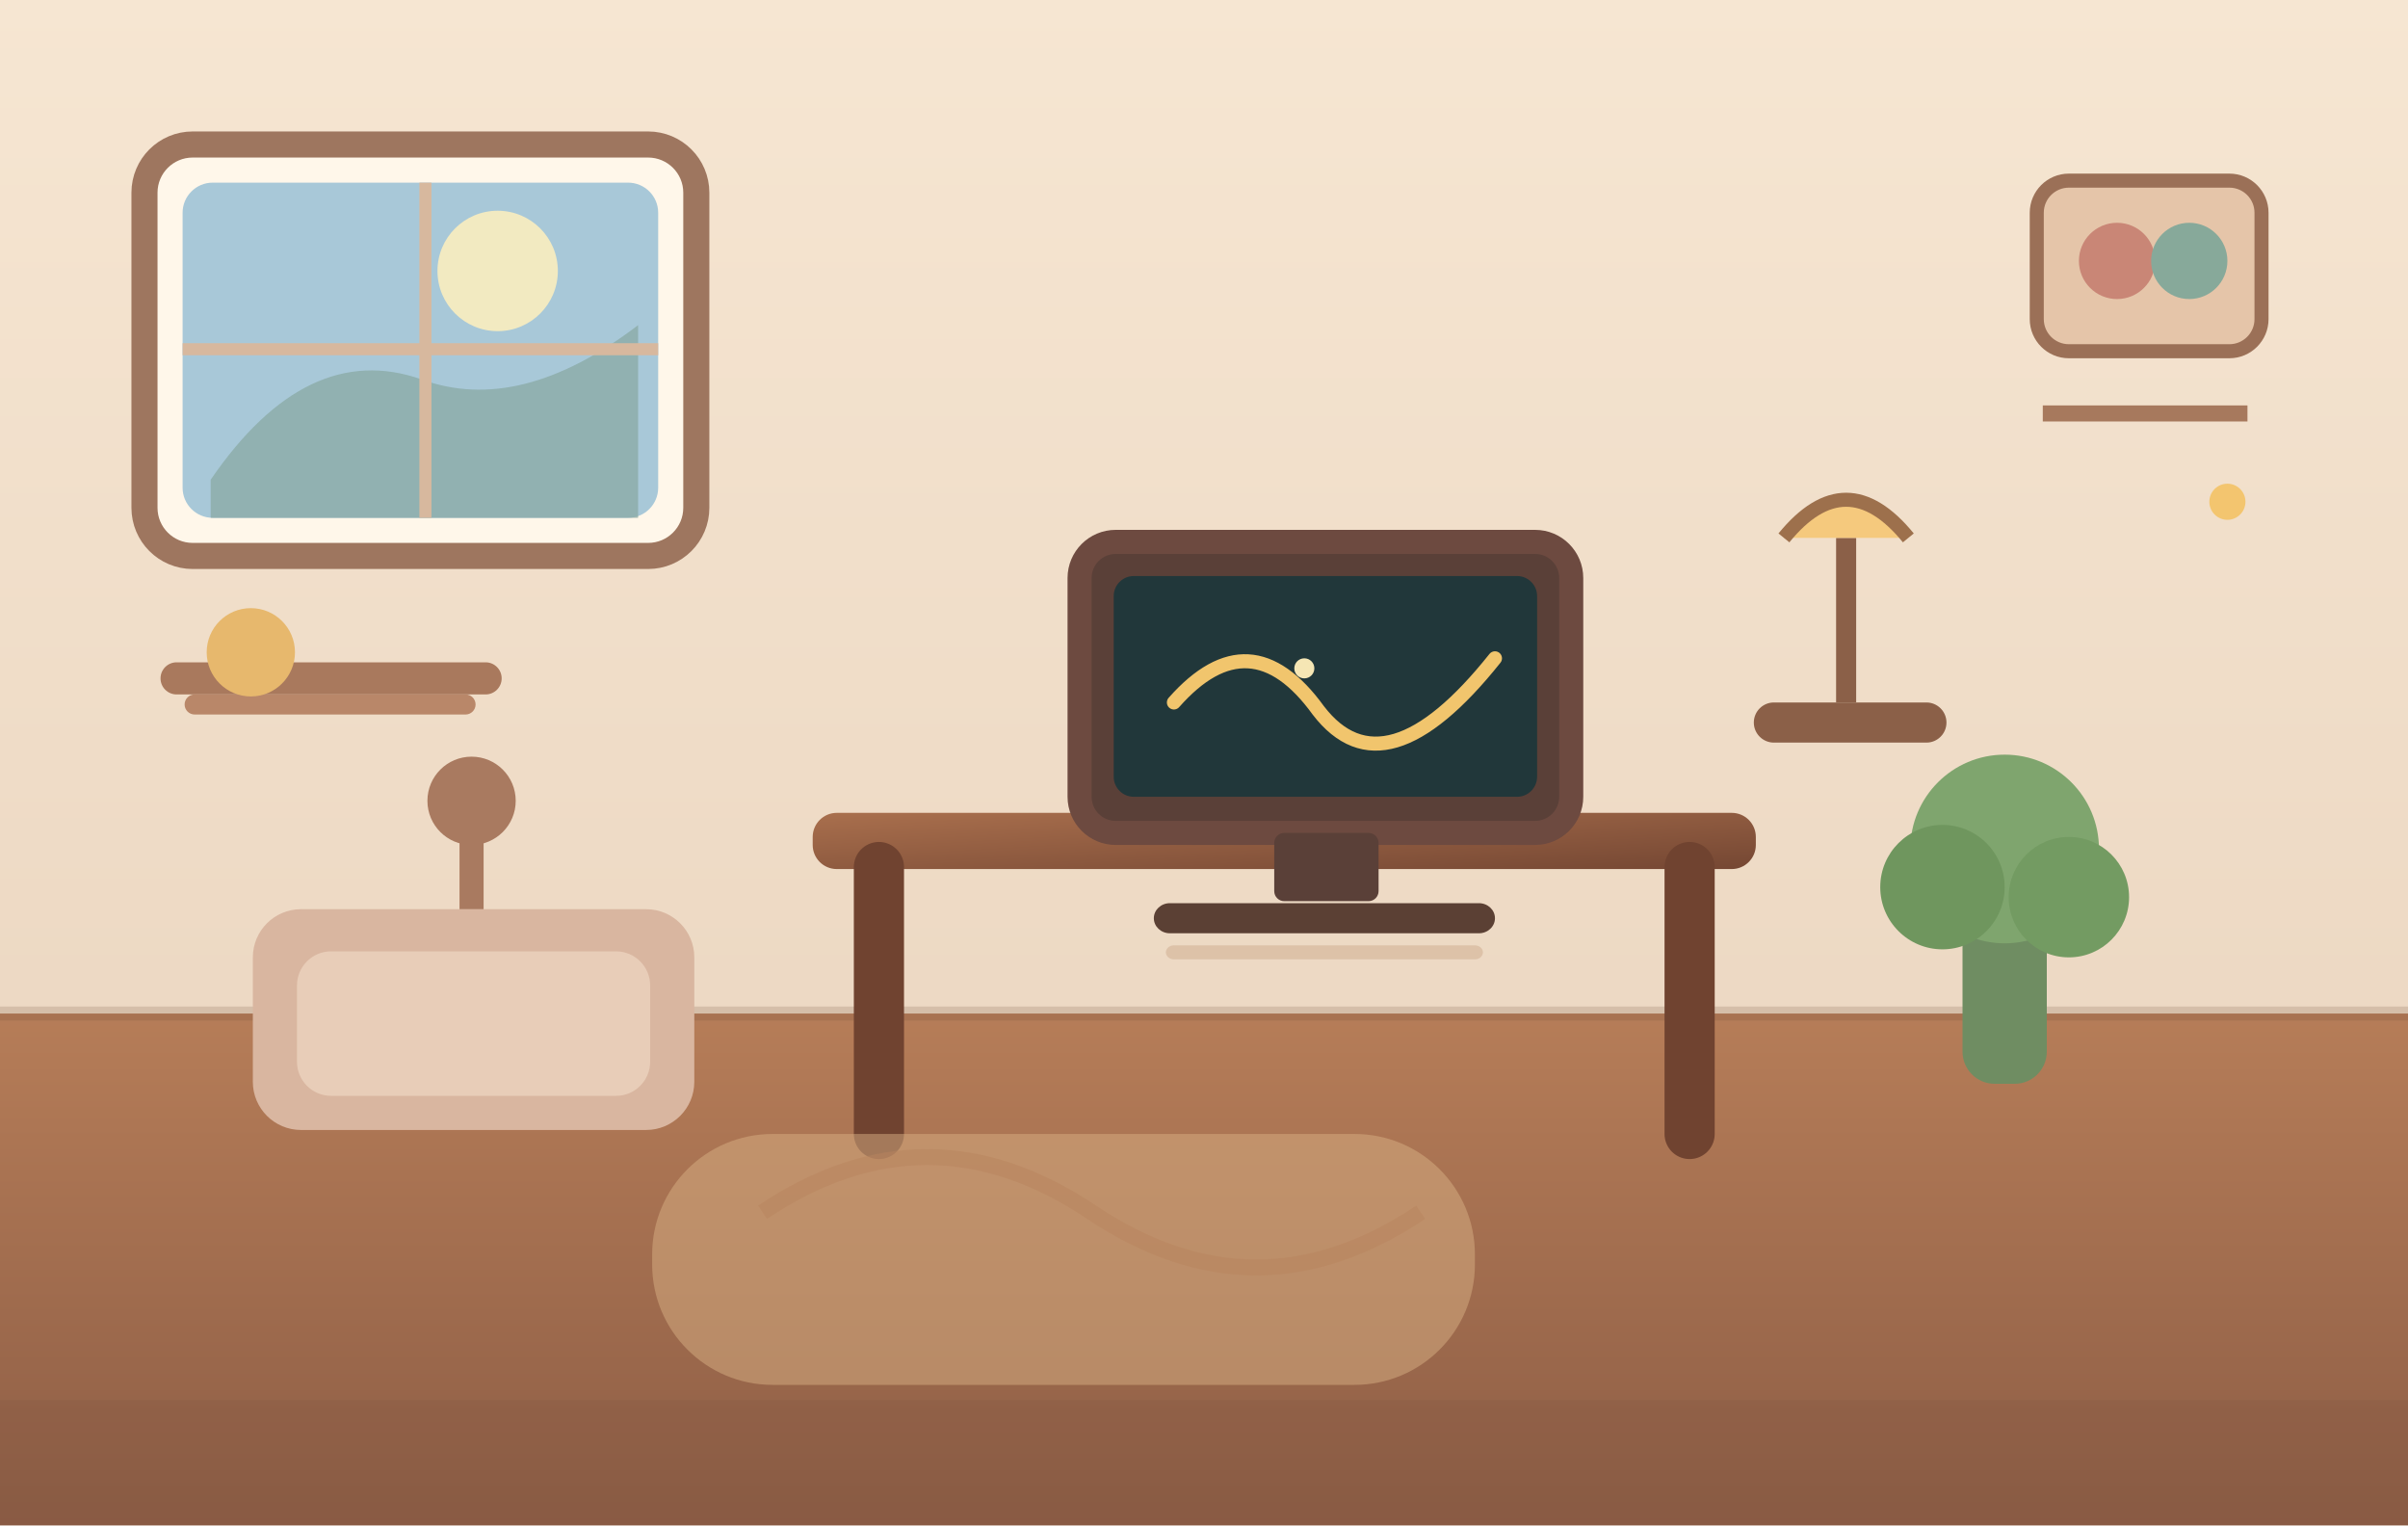
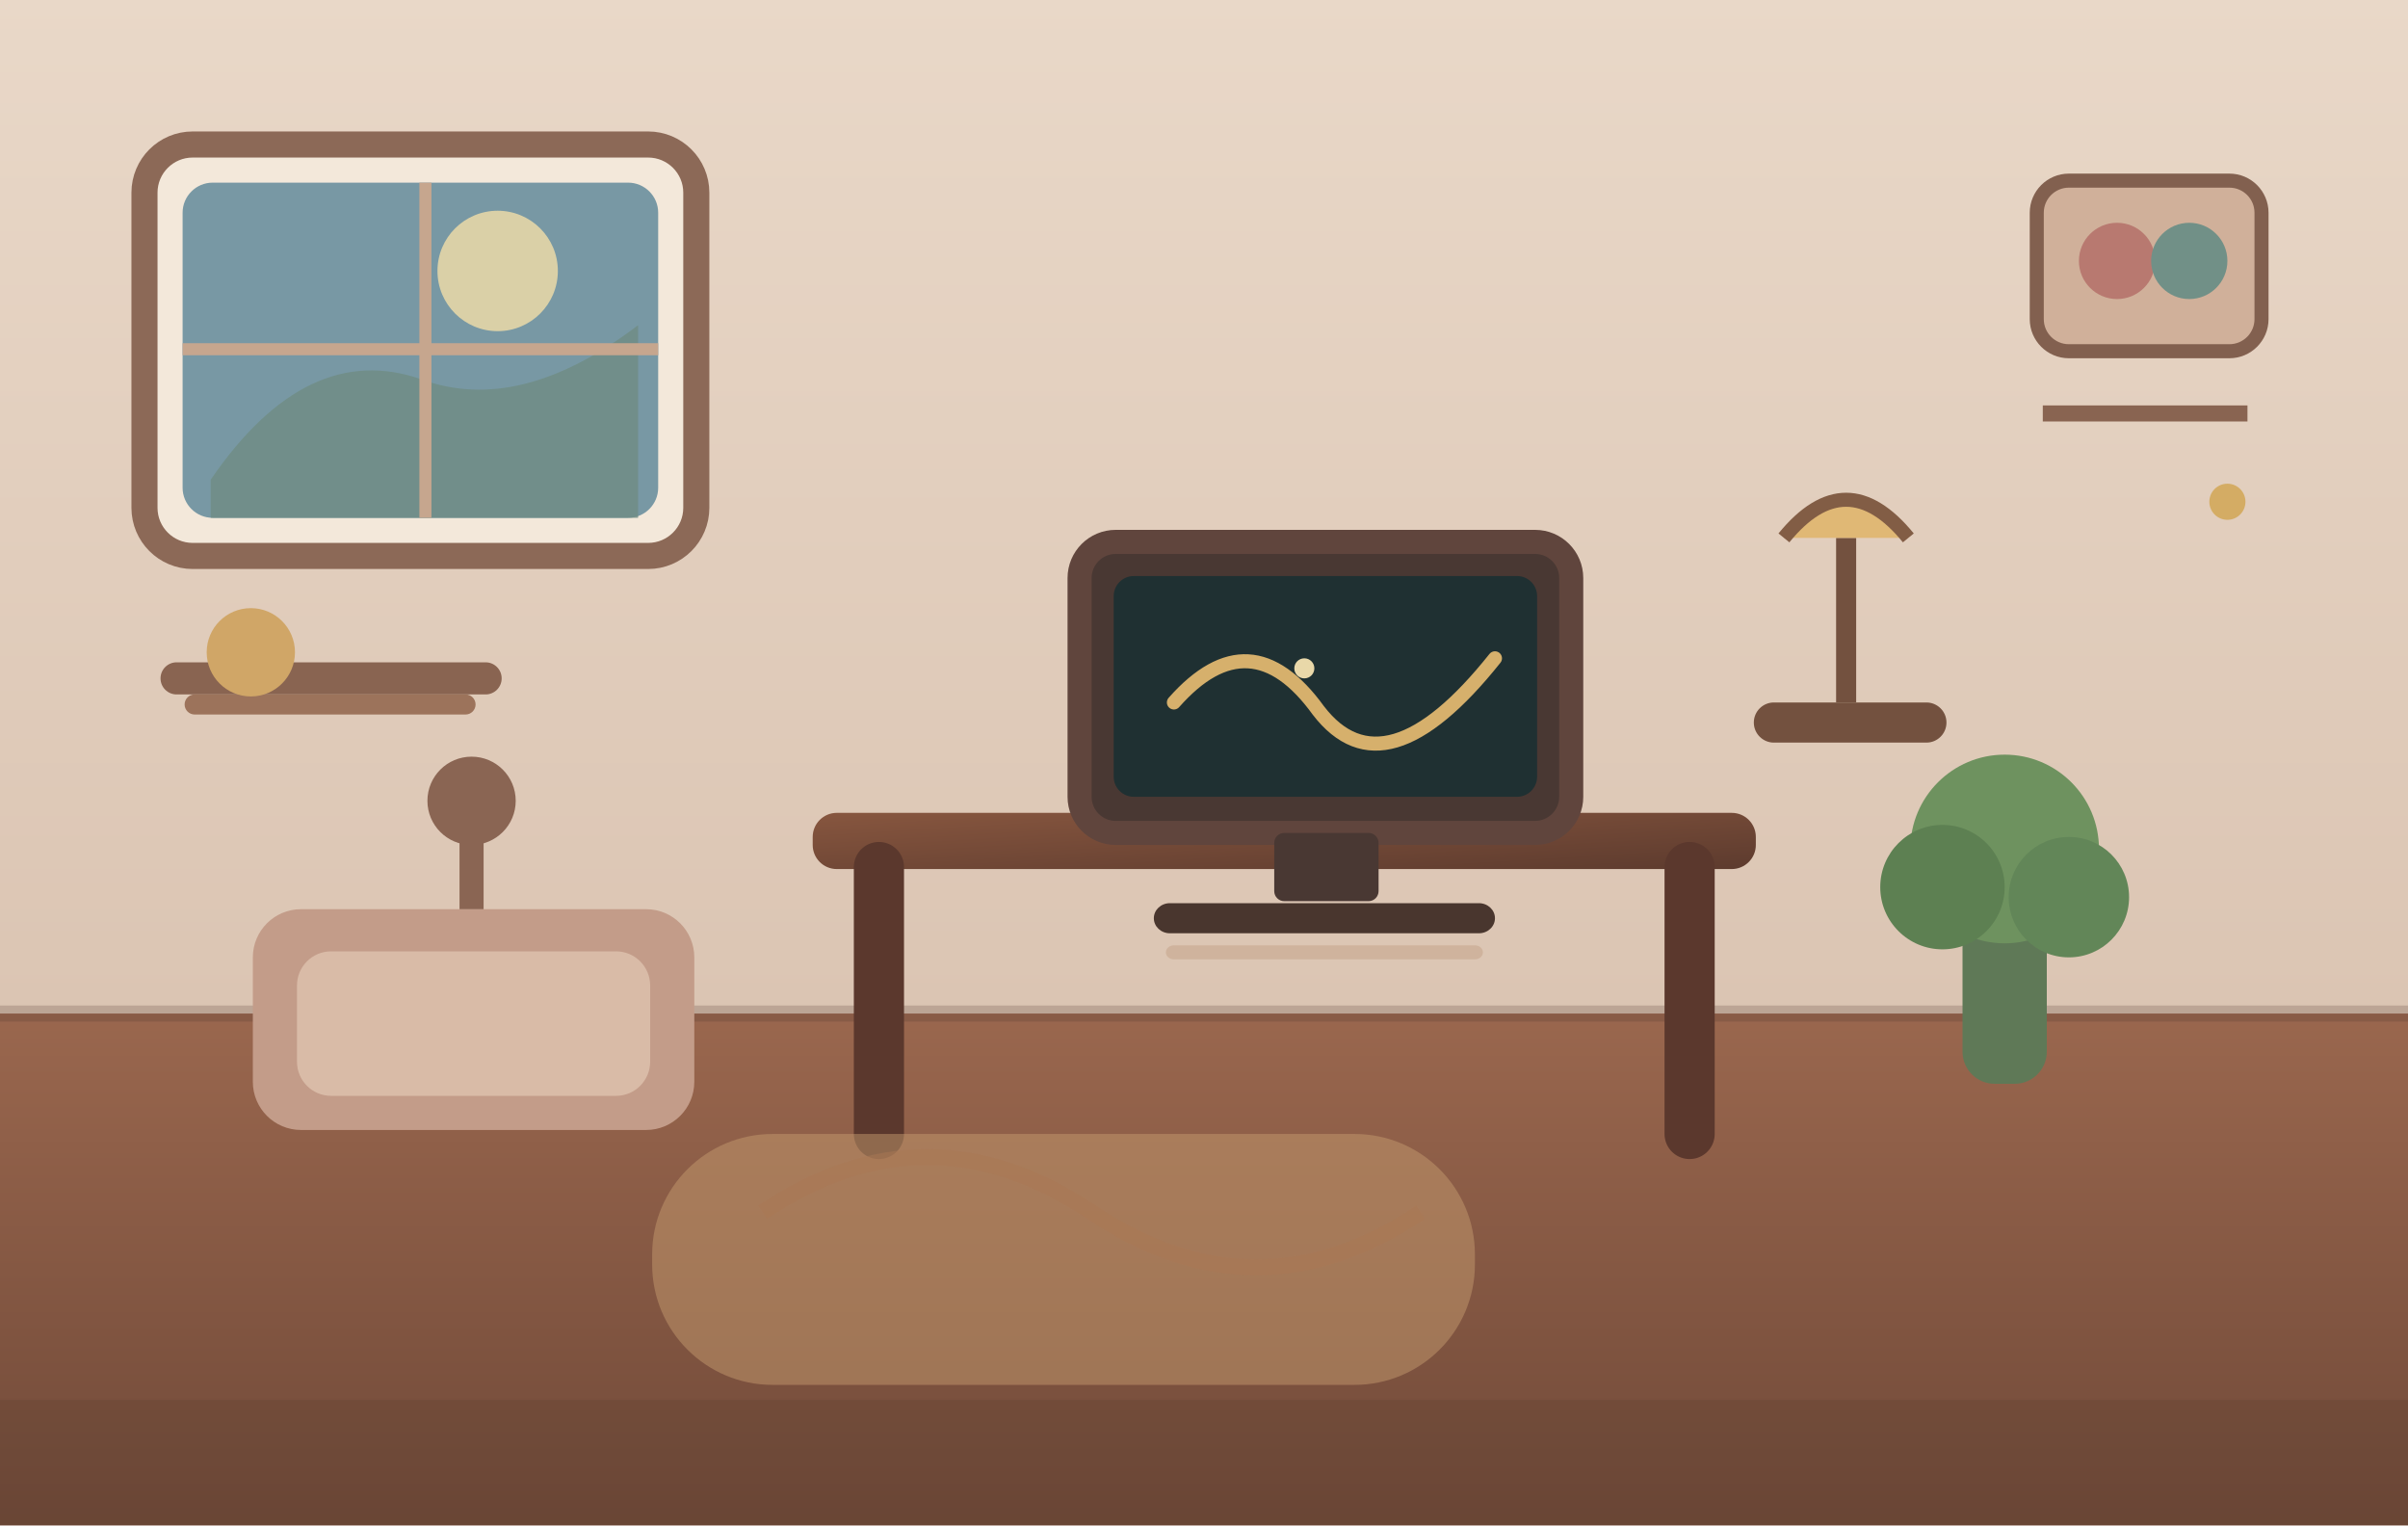
<svg xmlns="http://www.w3.org/2000/svg" viewBox="0 0 1200 760" preserveAspectRatio="xMidYMid slice">
  <defs>
    <linearGradient id="wall" x1="0" y1="0" x2="0" y2="1">
-       <stop stop-color="#F6E6D2" />
-       <stop offset="1" stop-color="#E8D2BC" />
+       <stop stop-color="#E9D8C8" />
+       <stop offset="1" stop-color="#D4BBA8" />
    </linearGradient>
    <linearGradient id="floor" x1="0" y1="0" x2="0" y2="1">
-       <stop stop-color="#B67D58" />
-       <stop offset="1" stop-color="#8D5D45" />
+       <stop stop-color="#9A674E" />
+       <stop offset="1" stop-color="#704938" />
    </linearGradient>
    <linearGradient id="wood" x1="0" y1="0" x2="1" y2="1">
-       <stop stop-color="#A96F4D" />
-       <stop offset="1" stop-color="#754733" />
+       <stop stop-color="#87563F" />
+       <stop offset="1" stop-color="#5D3B2E" />
    </linearGradient>
  </defs>
  <rect width="1200" height="760" fill="url(#wall)" />
  <rect y="505" width="1200" height="255" fill="url(#floor)" />
-   <path d="M0 505h1200" stroke="#6C4434" stroke-width="7" opacity=".18" />
-   <rect x="72" y="72" width="275" height="205" rx="24" fill="#FFF7EA" stroke="#9E765F" stroke-width="13" />
-   <rect x="91" y="91" width="237" height="167" rx="15" fill="#A8C8D8" />
-   <circle cx="248" cy="135" r="30" fill="#FFF0BD" opacity=".85" />
-   <path d="M105 239q48-70 105-50 49 18 108-27v96H105Z" fill="#89A9A4" opacity=".75" />
-   <path d="M212 91v167M91 174h237" stroke="#D7B89E" stroke-width="6" />
+   <path d="M0 505h1200" stroke="#4C3027" stroke-width="8" opacity=".22" />
+   <rect x="72" y="72" width="275" height="205" rx="24" fill="#F3E8DA" stroke="#8C6957" stroke-width="13" />
+   <rect x="91" y="91" width="237" height="167" rx="15" fill="#7898A4" />
+   <circle cx="248" cy="135" r="30" fill="#F3DFA8" opacity=".8" />
+   <path d="M105 239q48-70 105-50 49 18 108-27v96H105Z" fill="#6F8C83" opacity=".8" />
+   <path d="M212 91v167M91 174h237" stroke="#C6A68E" stroke-width="6" />
  <rect x="405" y="405" width="470" height="28" rx="12" fill="url(#wood)" />
-   <path d="M438 432v133M842 432v133" stroke="#704330" stroke-width="25" stroke-linecap="round" />
-   <rect x="538" y="270" width="245" height="145" rx="18" fill="#5A4038" stroke="#6D4A40" stroke-width="12" />
-   <rect x="555" y="287" width="211" height="110" rx="10" fill="#21373A" />
-   <path d="M585 350q38-43 72 4 33 43 88-26" fill="none" stroke="#F1C56D" stroke-width="7" stroke-linecap="round" />
-   <circle cx="650" cy="333" r="5" fill="#F5E6B4" />
-   <rect x="635" y="415" width="52" height="34" rx="5" fill="#5A4038" />
-   <rect x="575" y="450" width="170" height="15" rx="8" fill="#5B4034" />
-   <rect x="581" y="471" width="158" height="7" rx="4" fill="#D4B59A" opacity=".65" />
-   <rect x="874" y="350" width="96" height="20" rx="10" fill="#8B6048" />
-   <path d="M920 350v-82" stroke="#8B6048" stroke-width="10" />
-   <path d="M889 268q31-38 62 0" fill="#F5C97D" stroke="#9D704C" stroke-width="7" />
-   <rect x="978" y="445" width="42" height="95" rx="16" fill="#6F8D62" />
-   <circle cx="999" cy="423" r="47" fill="#7FA56E" />
-   <circle cx="968" cy="442" r="31" fill="#6F965E" />
-   <circle cx="1031" cy="447" r="30" fill="#739B62" />
-   <rect x="126" y="453" width="220" height="110" rx="24" fill="#D9B6A0" />
-   <rect x="148" y="474" width="176" height="72" rx="17" fill="#E8CDB8" />
-   <path d="M235 453v-44" stroke="#A97A60" stroke-width="12" />
-   <circle cx="235" cy="399" r="22" fill="#A97A60" />
-   <rect x="325" y="565" width="410" height="125" rx="60" fill="#D8B083" opacity=".5" />
-   <path d="M380 604q82-55 164 0t164 0" fill="none" stroke="#B8845D" stroke-width="8" opacity=".5" />
-   <rect x="80" y="330" width="170" height="16" rx="8" fill="#A9795D" />
-   <rect x="92" y="346" width="145" height="10" rx="5" fill="#B98769" />
-   <circle cx="125" cy="325" r="22" fill="#E7B86D" />
-   <rect x="1015" y="90" width="112" height="85" rx="16" fill="#E5C5A9" stroke="#9B7057" stroke-width="7" />
-   <circle cx="1055" cy="130" r="19" fill="#C98676" />
-   <circle cx="1091" cy="130" r="19" fill="#87A99A" />
-   <path d="M1018 206h102" stroke="#A7795D" stroke-width="8" />
-   <circle cx="1110" cy="250" r="9" fill="#F3C56F" />
-   <path d="M0 730h1200" stroke="#6B493B" stroke-width="65" opacity=".14" />
+   <path d="M438 432v133M842 432v133" stroke="#5B382D" stroke-width="25" stroke-linecap="round" />
+   <rect x="538" y="270" width="245" height="145" rx="18" fill="#493833" stroke="#60453D" stroke-width="12" />
+   <rect x="555" y="287" width="211" height="110" rx="10" fill="#1F3032" />
+   <path d="M585 350q38-43 72 4 33 43 88-26" fill="none" stroke="#D6B06C" stroke-width="7" stroke-linecap="round" />
+   <circle cx="650" cy="333" r="5" fill="#E9D8A9" />
+   <rect x="635" y="415" width="52" height="34" rx="5" fill="#493833" />
+   <rect x="575" y="450" width="170" height="15" rx="8" fill="#49362E" />
+   <rect x="581" y="471" width="158" height="7" rx="4" fill="#C8A990" opacity=".65" />
+   <rect x="874" y="350" width="96" height="20" rx="10" fill="#73513F" />
+   <path d="M920 350v-82" stroke="#73513F" stroke-width="10" />
+   <path d="M889 268q31-38 62 0" fill="#E0B875" stroke="#825D45" stroke-width="7" />
+   <rect x="978" y="445" width="42" height="95" rx="16" fill="#5F7957" />
+   <circle cx="999" cy="423" r="47" fill="#6E925F" />
+   <circle cx="968" cy="442" r="31" fill="#5D8052" />
+   <circle cx="1031" cy="447" r="30" fill="#628658" />
+   <rect x="126" y="453" width="220" height="110" rx="24" fill="#C39C89" />
+   <rect x="148" y="474" width="176" height="72" rx="17" fill="#D9BBA7" />
+   <path d="M235 453v-44" stroke="#8A6553" stroke-width="12" />
+   <circle cx="235" cy="399" r="22" fill="#8A6553" />
+   <rect x="325" y="565" width="410" height="125" rx="60" fill="#C49A6E" opacity=".5" />
+   <path d="M380 604q82-55 164 0t164 0" fill="none" stroke="#A97754" stroke-width="8" opacity=".5" />
+   <rect x="80" y="330" width="170" height="16" rx="8" fill="#896451" />
+   <rect x="92" y="346" width="145" height="10" rx="5" fill="#9C735B" />
+   <circle cx="125" cy="325" r="22" fill="#D0A667" />
+   <rect x="1015" y="90" width="112" height="85" rx="16" fill="#D0B09A" stroke="#82604F" stroke-width="7" />
+   <circle cx="1055" cy="130" r="19" fill="#B87970" />
+   <circle cx="1091" cy="130" r="19" fill="#719087" />
+   <path d="M1018 206h102" stroke="#896451" stroke-width="8" />
+   <circle cx="1110" cy="250" r="9" fill="#D4AC64" />
+   <path d="M0 730h1200" stroke="#463027" stroke-width="65" opacity=".16" />
</svg>
